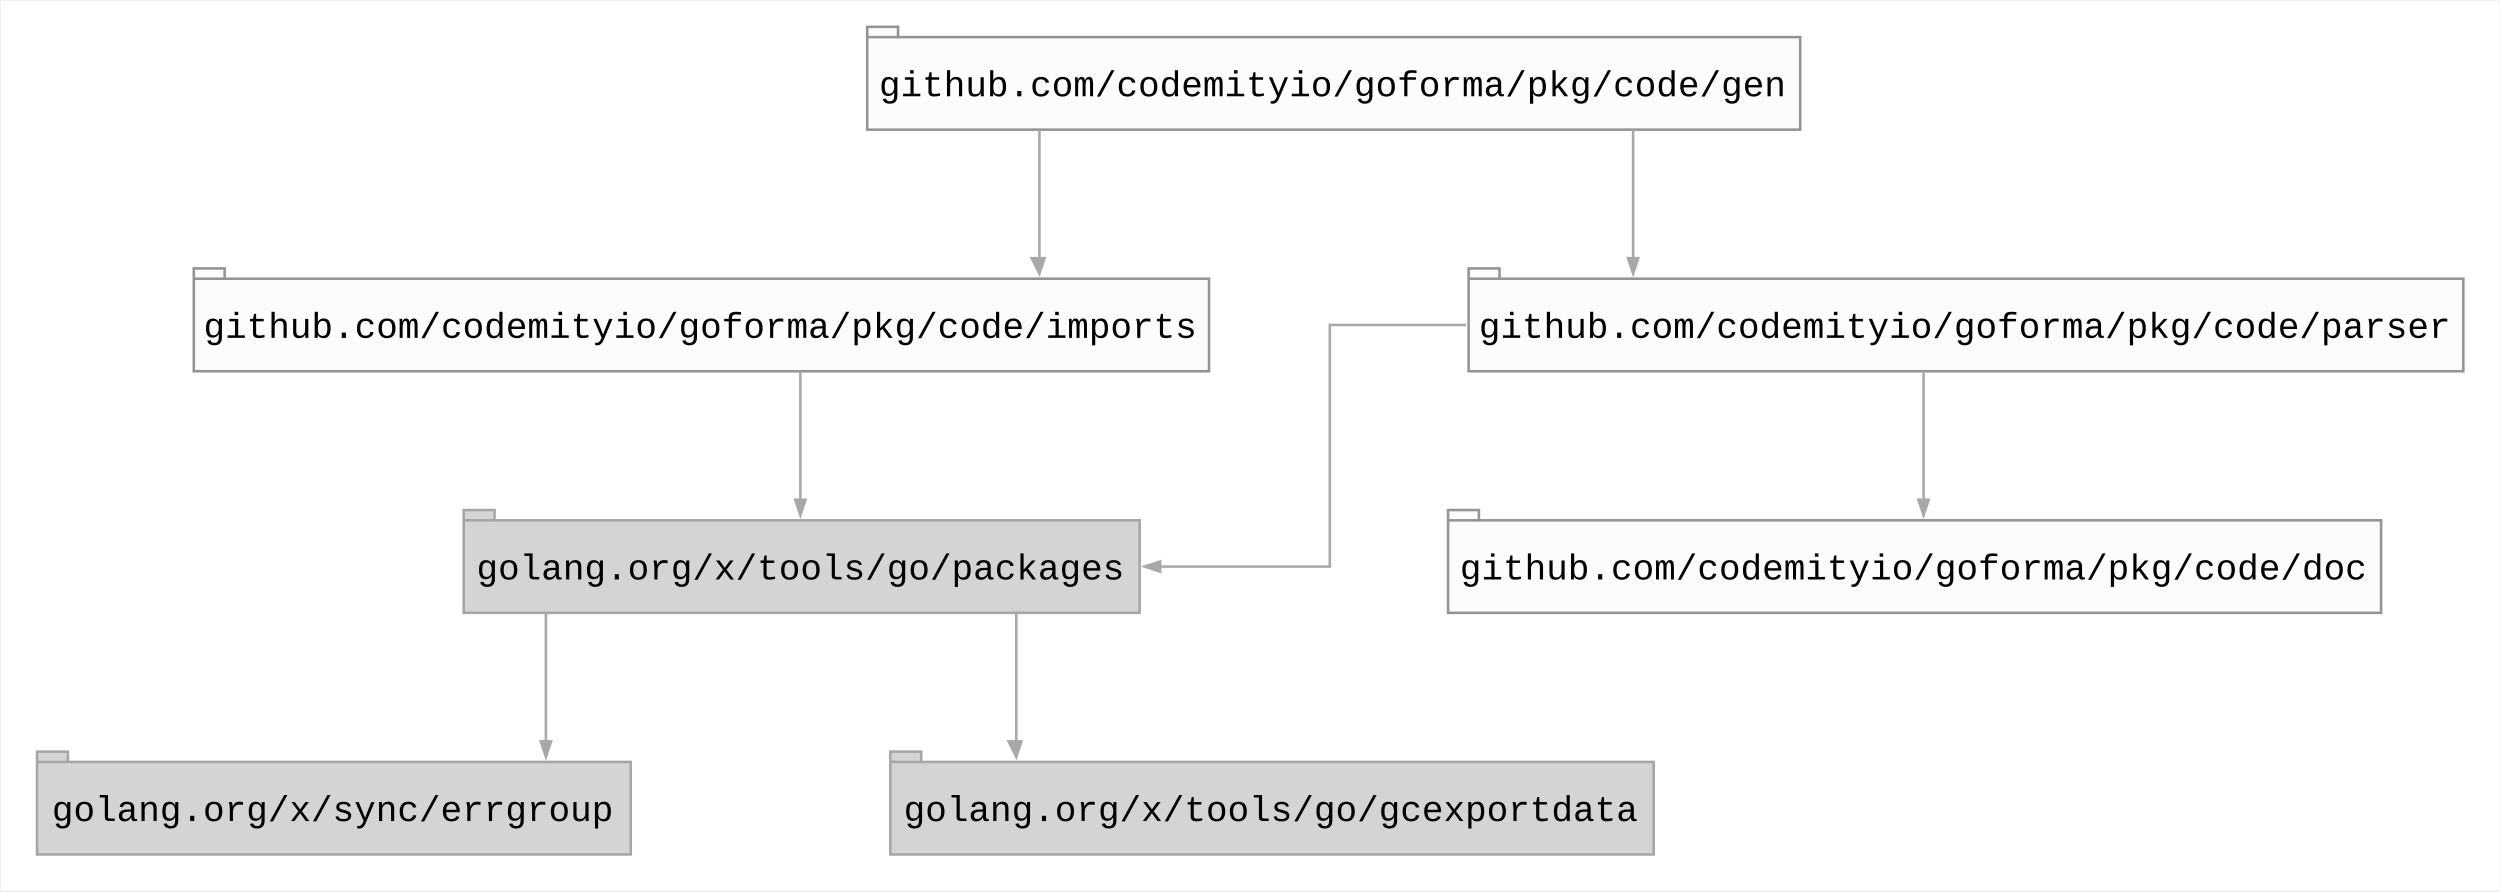
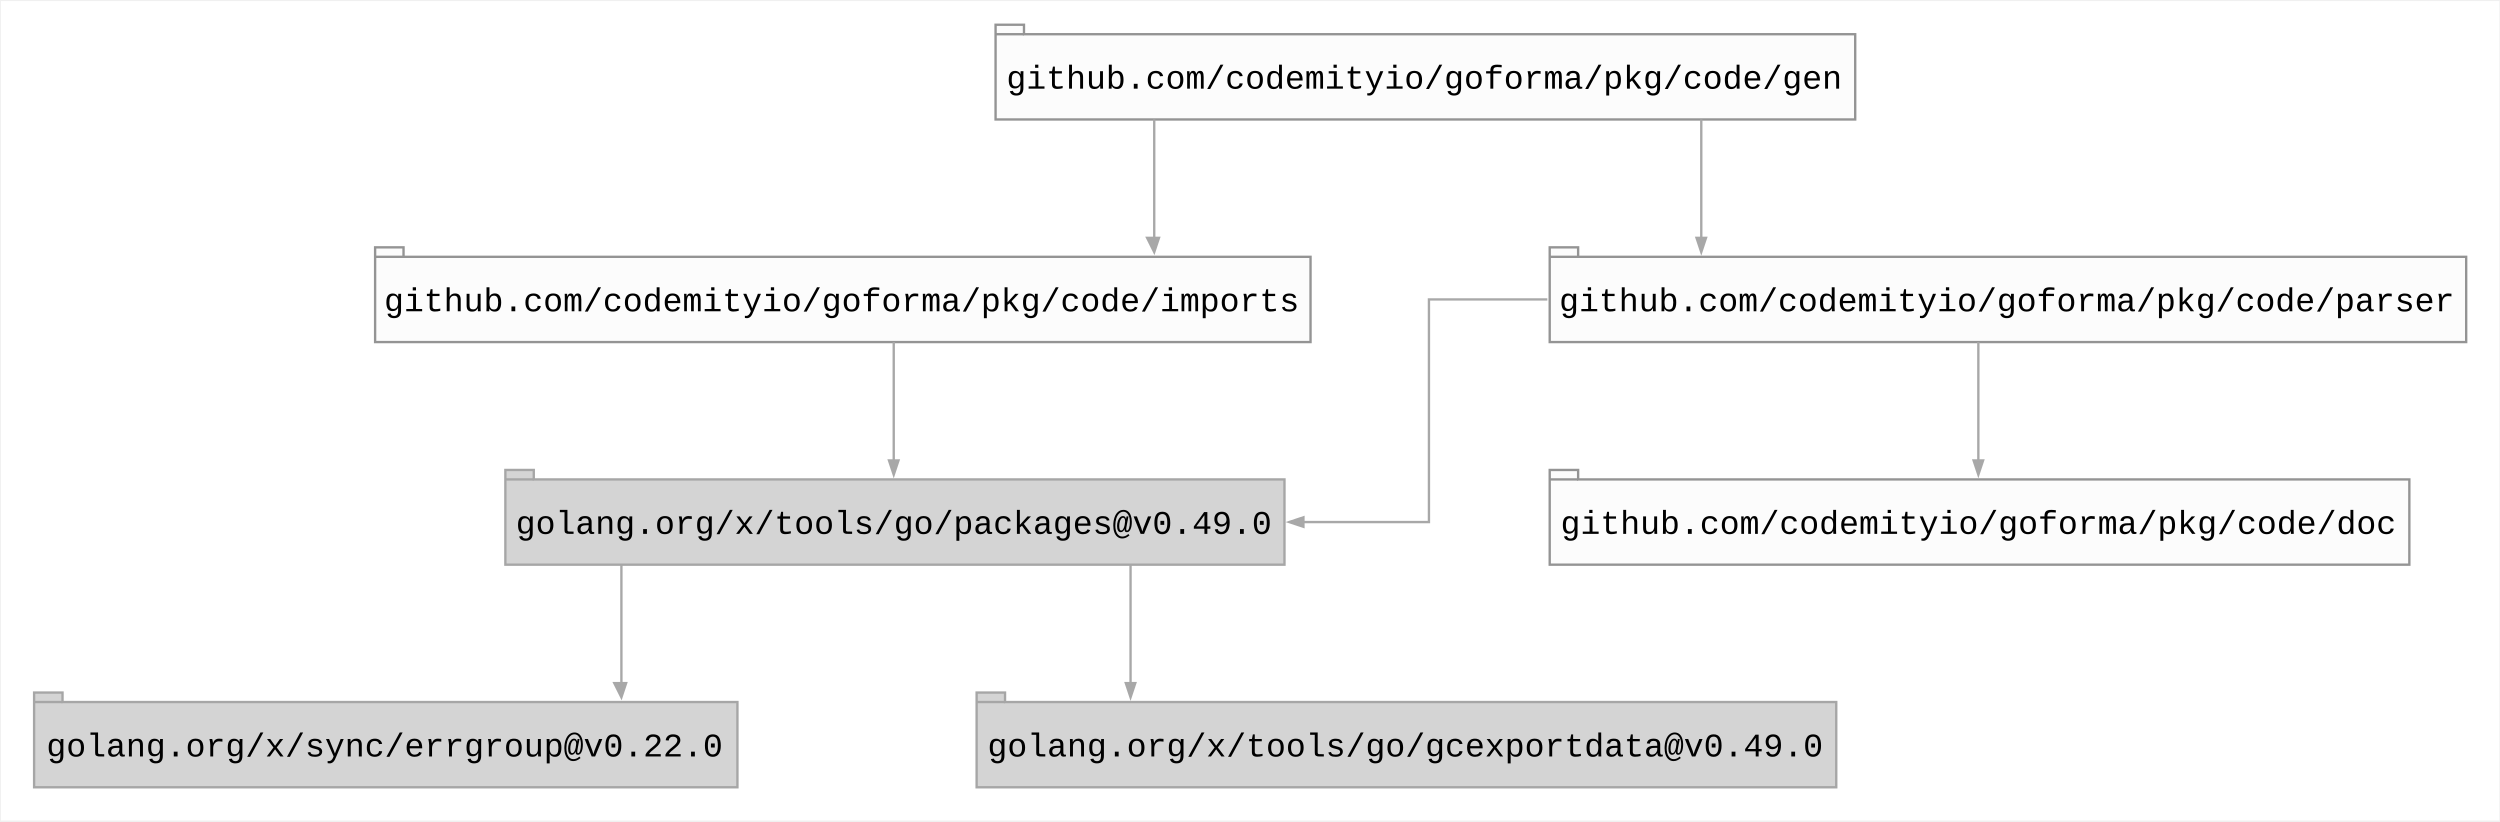
- <svg xmlns="http://www.w3.org/2000/svg" width="973pt" height="347pt" viewBox="0.00 0.00 972.67 346.80">
+ <svg xmlns="http://www.w3.org/2000/svg" width="1056pt" height="347pt" viewBox="0.00 0.00 1055.68 346.80">
  <g id="graph0" class="graph" transform="scale(1 1) rotate(0) translate(14.4 332.4)">
-     <polygon fill="white" stroke="none" points="-14,14 -14,-332 958,-332 958,14 -14,14" />
+     <polygon fill="white" stroke="none" points="-14,14 -14,-332 1041,-332 1041,14 -14,14" />
    <g id="node1" class="node">
-       <polygon fill="#fcfcfc" stroke="#949494" points="912,-130 561,-130 561,-134 549,-134 549,-94 912,-94 912,-130" />
-       <polyline fill="none" stroke="#949494" points="549,-130 561,-130" />
-       <text text-anchor="middle" x="730" y="-107" font-family="Courier New" font-size="14.00">github.com/codemityio/goforma/pkg/code/doc</text>
+       <polygon fill="#fcfcfc" stroke="#949494" points="1003,-130 652,-130 652,-134 640,-134 640,-94 1003,-94 1003,-130" />
+       <polyline fill="none" stroke="#949494" points="640,-130 652,-130" />
+       <text text-anchor="middle" x="821" y="-107" font-family="Courier New" font-size="14.00">github.com/codemityio/goforma/pkg/code/doc</text>
    </g>
    <g id="node2" class="node">
-       <polygon fill="#fcfcfc" stroke="#949494" points="686,-318 335,-318 335,-322 323,-322 323,-282 686,-282 686,-318" />
-       <polyline fill="none" stroke="#949494" points="323,-318 335,-318" />
-       <text text-anchor="middle" x="504" y="-295" font-family="Courier New" font-size="14.00">github.com/codemityio/goforma/pkg/code/gen</text>
+       <polygon fill="#fcfcfc" stroke="#949494" points="769,-318 418,-318 418,-322 406,-322 406,-282 769,-282 769,-318" />
+       <polyline fill="none" stroke="#949494" points="406,-318 418,-318" />
+       <text text-anchor="middle" x="587" y="-295" font-family="Courier New" font-size="14.00">github.com/codemityio/goforma/pkg/code/gen</text>
    </g>
    <g id="node3" class="node">
-       <polygon fill="#fcfcfc" stroke="#949494" points="456,-224 73,-224 73,-228 61,-228 61,-188 456,-188 456,-224" />
-       <polyline fill="none" stroke="#949494" points="61,-224 73,-224" />
-       <text text-anchor="middle" x="258" y="-201" font-family="Courier New" font-size="14.00">github.com/codemityio/goforma/pkg/code/imports</text>
+       <polygon fill="#fcfcfc" stroke="#949494" points="539,-224 156,-224 156,-228 144,-228 144,-188 539,-188 539,-224" />
+       <polyline fill="none" stroke="#949494" points="144,-224 156,-224" />
+       <text text-anchor="middle" x="341" y="-201" font-family="Courier New" font-size="14.00">github.com/codemityio/goforma/pkg/code/imports</text>
    </g>
    <g id="edge1" class="edge">
-       <path fill="none" stroke="#a8a8a8" d="M390,-282C390,-282 390,-232 390,-232" />
-       <polygon fill="#a8a8a8" stroke="#a8a8a8" points="392,-232 390,-226 387,-232 392,-232" />
+       <path fill="none" stroke="#a8a8a8" d="M473,-282C473,-282 473,-232 473,-232" />
+       <polygon fill="#a8a8a8" stroke="#a8a8a8" points="475,-232 473,-226 470,-232 475,-232" />
    </g>
    <g id="node4" class="node">
-       <polygon fill="#fcfcfc" stroke="#949494" points="944,-224 569,-224 569,-228 557,-228 557,-188 944,-188 944,-224" />
-       <polyline fill="none" stroke="#949494" points="557,-224 569,-224" />
-       <text text-anchor="middle" x="750" y="-201" font-family="Courier New" font-size="14.00">github.com/codemityio/goforma/pkg/code/parser</text>
+       <polygon fill="#fcfcfc" stroke="#949494" points="1027,-224 652,-224 652,-228 640,-228 640,-188 1027,-188 1027,-224" />
+       <polyline fill="none" stroke="#949494" points="640,-224 652,-224" />
+       <text text-anchor="middle" x="833" y="-201" font-family="Courier New" font-size="14.00">github.com/codemityio/goforma/pkg/code/parser</text>
    </g>
    <g id="edge2" class="edge">
-       <path fill="none" stroke="#a8a8a8" d="M621,-282C621,-282 621,-232 621,-232" />
-       <polygon fill="#a8a8a8" stroke="#a8a8a8" points="623,-232 621,-226 619,-232 623,-232" />
+       <path fill="none" stroke="#a8a8a8" d="M704,-282C704,-282 704,-232 704,-232" />
+       <polygon fill="#a8a8a8" stroke="#a8a8a8" points="706,-232 704,-226 702,-232 706,-232" />
    </g>
    <g id="node5" class="node">
-       <polygon fill="#d4d4d4" stroke="#a6a6a6" points="429,-130 178,-130 178,-134 166,-134 166,-94 429,-94 429,-130" />
-       <polyline fill="none" stroke="#a6a6a6" points="166,-130 178,-130" />
-       <text text-anchor="middle" x="297" y="-107" font-family="Courier New" font-size="14.00">golang.org/x/tools/go/packages</text>
+       <polygon fill="#d4d4d4" stroke="#a6a6a6" points="528,-130 211,-130 211,-134 199,-134 199,-94 528,-94 528,-130" />
+       <polyline fill="none" stroke="#a6a6a6" points="199,-130 211,-130" />
+       <text text-anchor="middle" x="363" y="-107" font-family="Courier New" font-size="14.00">golang.org/x/tools/go/packages@v0.49.0</text>
    </g>
    <g id="edge3" class="edge">
-       <path fill="none" stroke="#a8a8a8" d="M297,-188C297,-188 297,-138 297,-138" />
-       <polygon fill="#a8a8a8" stroke="#a8a8a8" points="299,-138 297,-132 295,-138 299,-138" />
+       <path fill="none" stroke="#a8a8a8" d="M363,-188C363,-188 363,-138 363,-138" />
+       <polygon fill="#a8a8a8" stroke="#a8a8a8" points="365,-138 363,-132 361,-138 365,-138" />
    </g>
    <g id="edge4" class="edge">
-       <path fill="none" stroke="#a8a8a8" d="M734,-188C734,-188 734,-138 734,-138" />
-       <polygon fill="#a8a8a8" stroke="#a8a8a8" points="736,-138 734,-132 732,-138 736,-138" />
+       <path fill="none" stroke="#a8a8a8" d="M821,-188C821,-188 821,-138 821,-138" />
+       <polygon fill="#a8a8a8" stroke="#a8a8a8" points="823,-138 821,-132 819,-138 823,-138" />
    </g>
    <g id="edge5" class="edge">
-       <path fill="none" stroke="#a8a8a8" d="M556,-206C525,-206 503,-206 503,-206 503,-206 503,-112 503,-112 503,-112 437,-112 437,-112" />
-       <polygon fill="#a8a8a8" stroke="#a8a8a8" points="437,-110 431,-112 437,-114 437,-110" />
+       <path fill="none" stroke="#a8a8a8" d="M639,-206C610,-206 589,-206 589,-206 589,-206 589,-112 589,-112 589,-112 536,-112 536,-112" />
+       <polygon fill="#a8a8a8" stroke="#a8a8a8" points="536,-110 530,-112 536,-114 536,-110" />
    </g>
    <g id="node6" class="node">
-       <polygon fill="#d4d4d4" stroke="#a6a6a6" points="231,-36 12,-36 12,-40 0,-40 0,0 231,0 231,-36" />
+       <polygon fill="#d4d4d4" stroke="#a6a6a6" points="297,-36 12,-36 12,-40 0,-40 0,0 297,0 297,-36" />
      <polyline fill="none" stroke="#a6a6a6" points="0,-36 12,-36" />
-       <text text-anchor="middle" x="115" y="-13" font-family="Courier New" font-size="14.00">golang.org/x/sync/errgroup</text>
+       <text text-anchor="middle" x="148" y="-13" font-family="Courier New" font-size="14.00">golang.org/x/sync/errgroup@v0.22.0</text>
    </g>
    <g id="edge6" class="edge">
-       <path fill="none" stroke="#a8a8a8" d="M198,-94C198,-94 198,-44 198,-44" />
-       <polygon fill="#a8a8a8" stroke="#a8a8a8" points="200,-44 198,-38 196,-44 200,-44" />
+       <path fill="none" stroke="#a8a8a8" d="M248,-94C248,-94 248,-44 248,-44" />
+       <polygon fill="#a8a8a8" stroke="#a8a8a8" points="250,-44 248,-38 245,-44 250,-44" />
    </g>
    <g id="node7" class="node">
-       <polygon fill="#d4d4d4" stroke="#a6a6a6" points="629,-36 344,-36 344,-40 332,-40 332,0 629,0 629,-36" />
-       <polyline fill="none" stroke="#a6a6a6" points="332,-36 344,-36" />
-       <text text-anchor="middle" x="480" y="-13" font-family="Courier New" font-size="14.00">golang.org/x/tools/go/gcexportdata</text>
+       <polygon fill="#d4d4d4" stroke="#a6a6a6" points="761,-36 410,-36 410,-40 398,-40 398,0 761,0 761,-36" />
+       <polyline fill="none" stroke="#a6a6a6" points="398,-36 410,-36" />
+       <text text-anchor="middle" x="579" y="-13" font-family="Courier New" font-size="14.00">golang.org/x/tools/go/gcexportdata@v0.49.0</text>
    </g>
    <g id="edge7" class="edge">
-       <path fill="none" stroke="#a8a8a8" d="M381,-94C381,-94 381,-44 381,-44" />
-       <polygon fill="#a8a8a8" stroke="#a8a8a8" points="383,-44 381,-38 378,-44 383,-44" />
+       <path fill="none" stroke="#a8a8a8" d="M463,-94C463,-94 463,-44 463,-44" />
+       <polygon fill="#a8a8a8" stroke="#a8a8a8" points="465,-44 463,-38 461,-44 465,-44" />
    </g>
  </g>
</svg>
